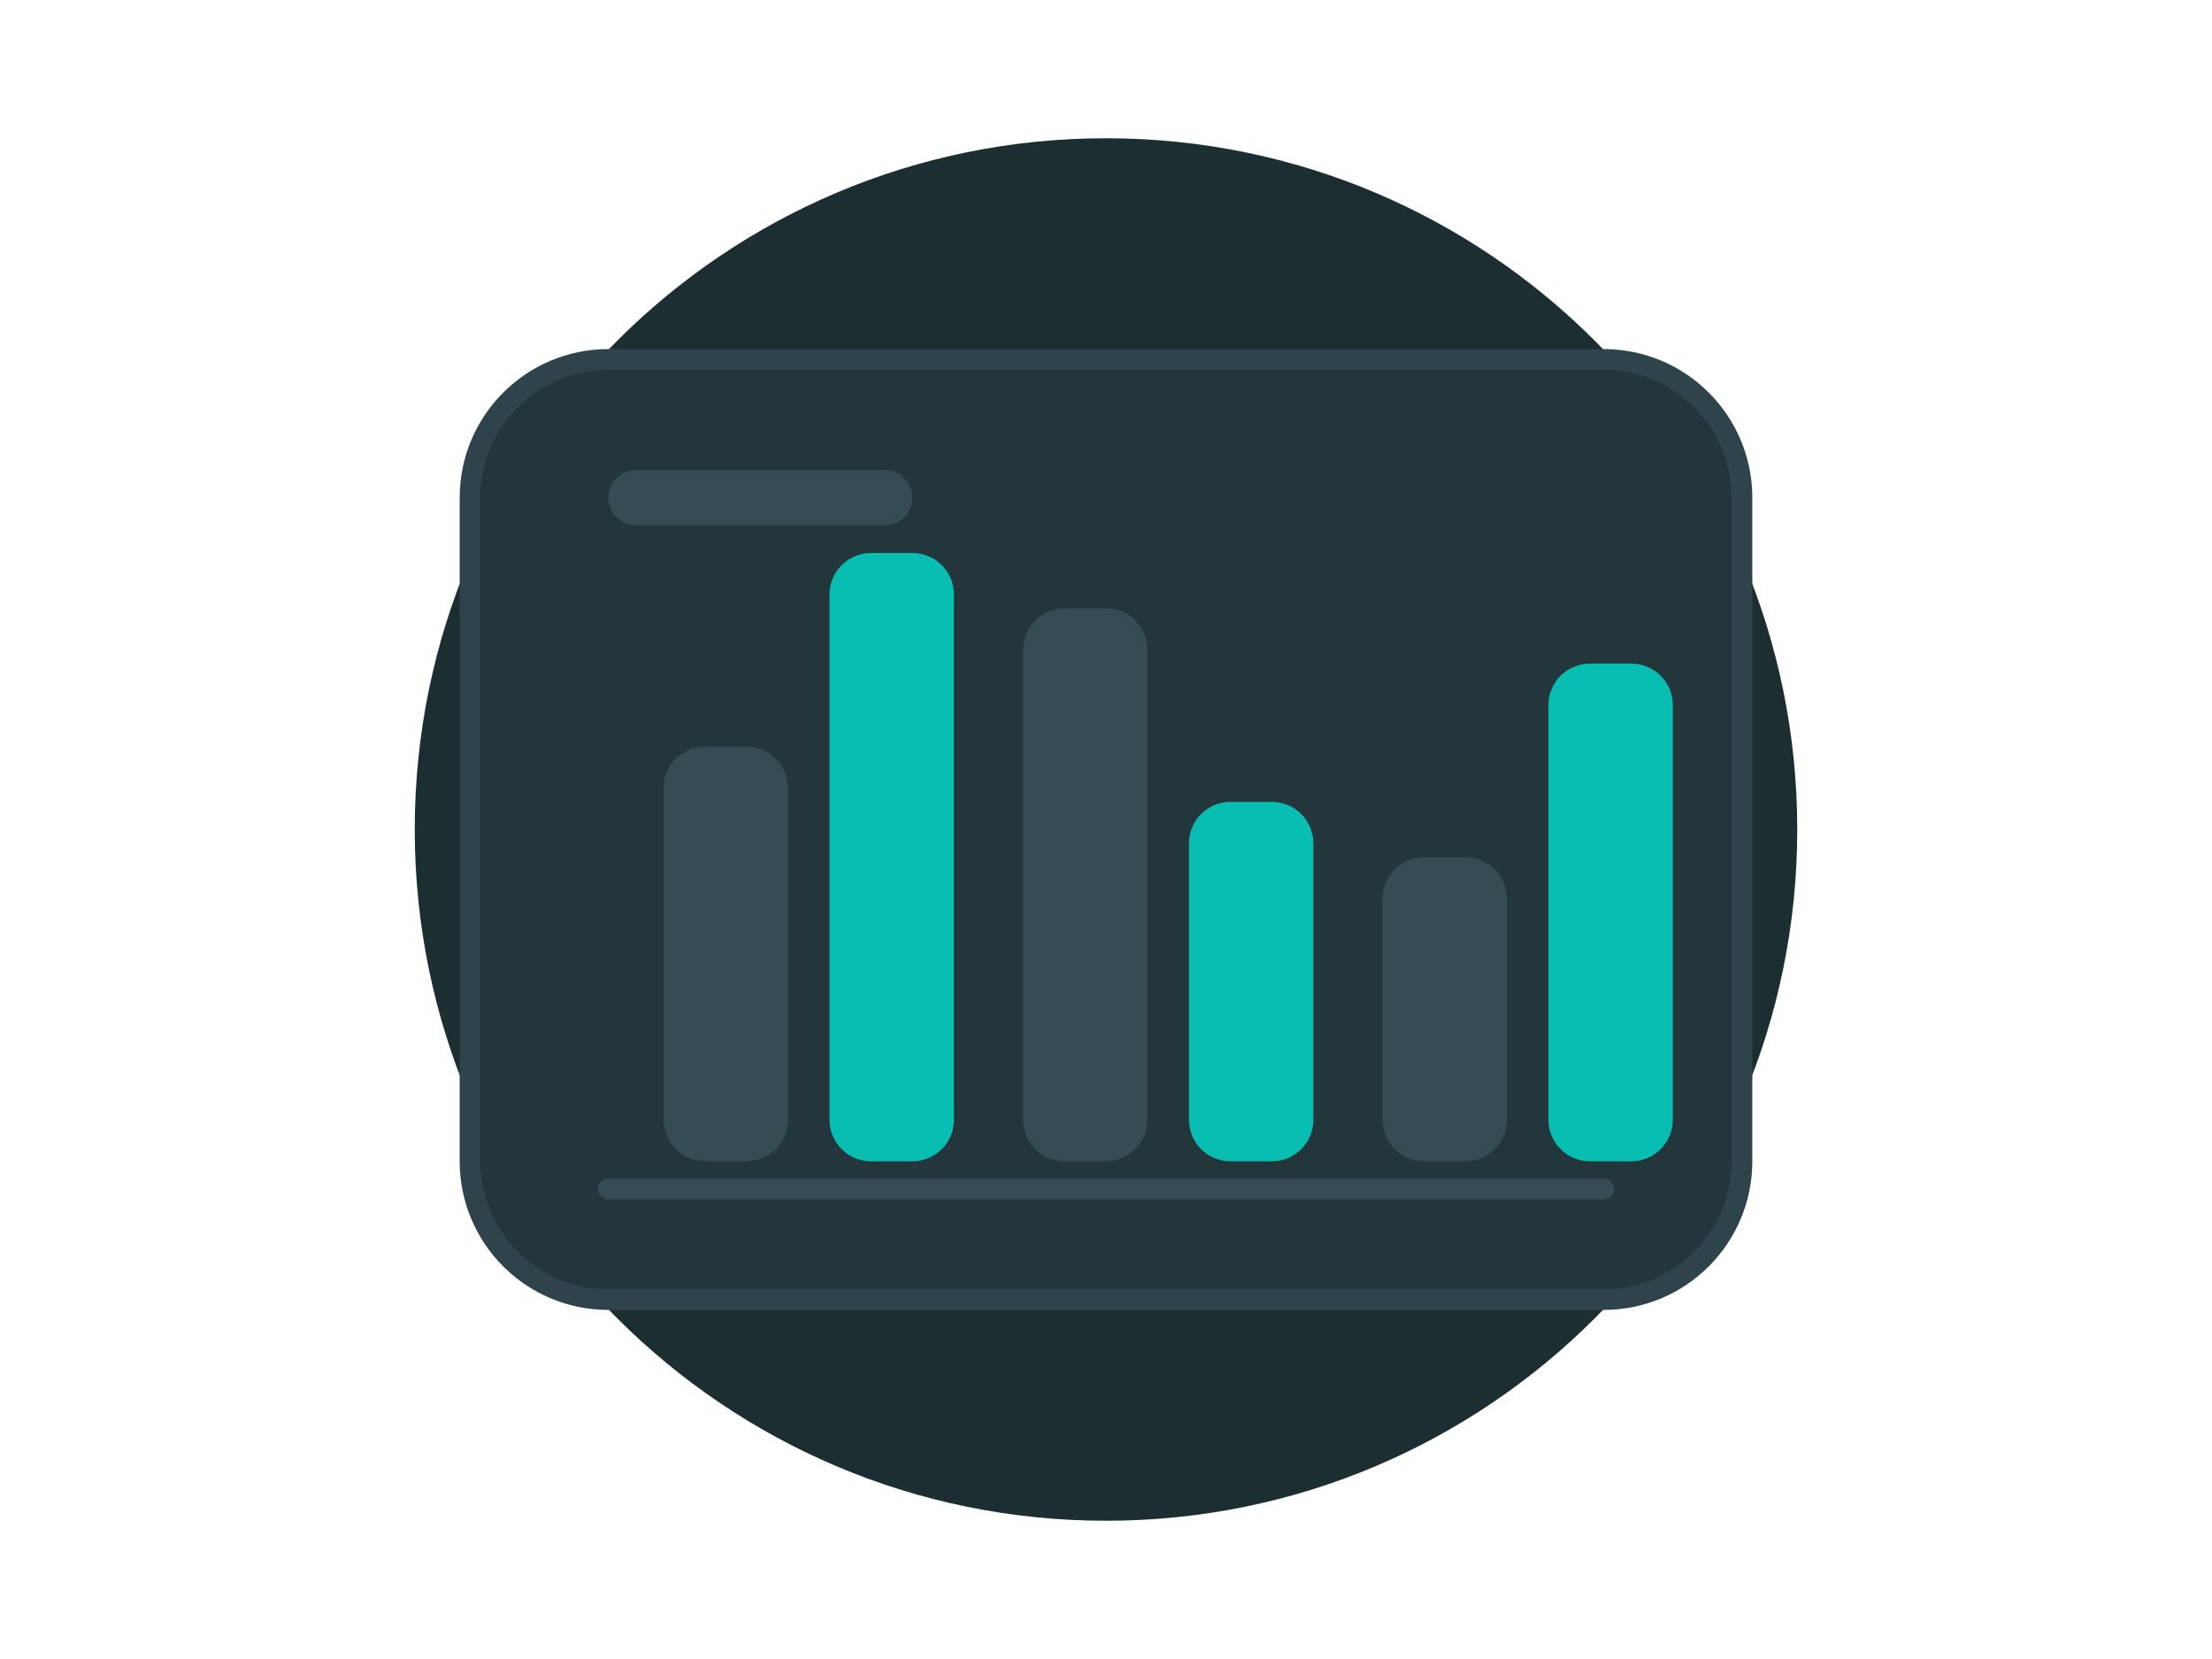
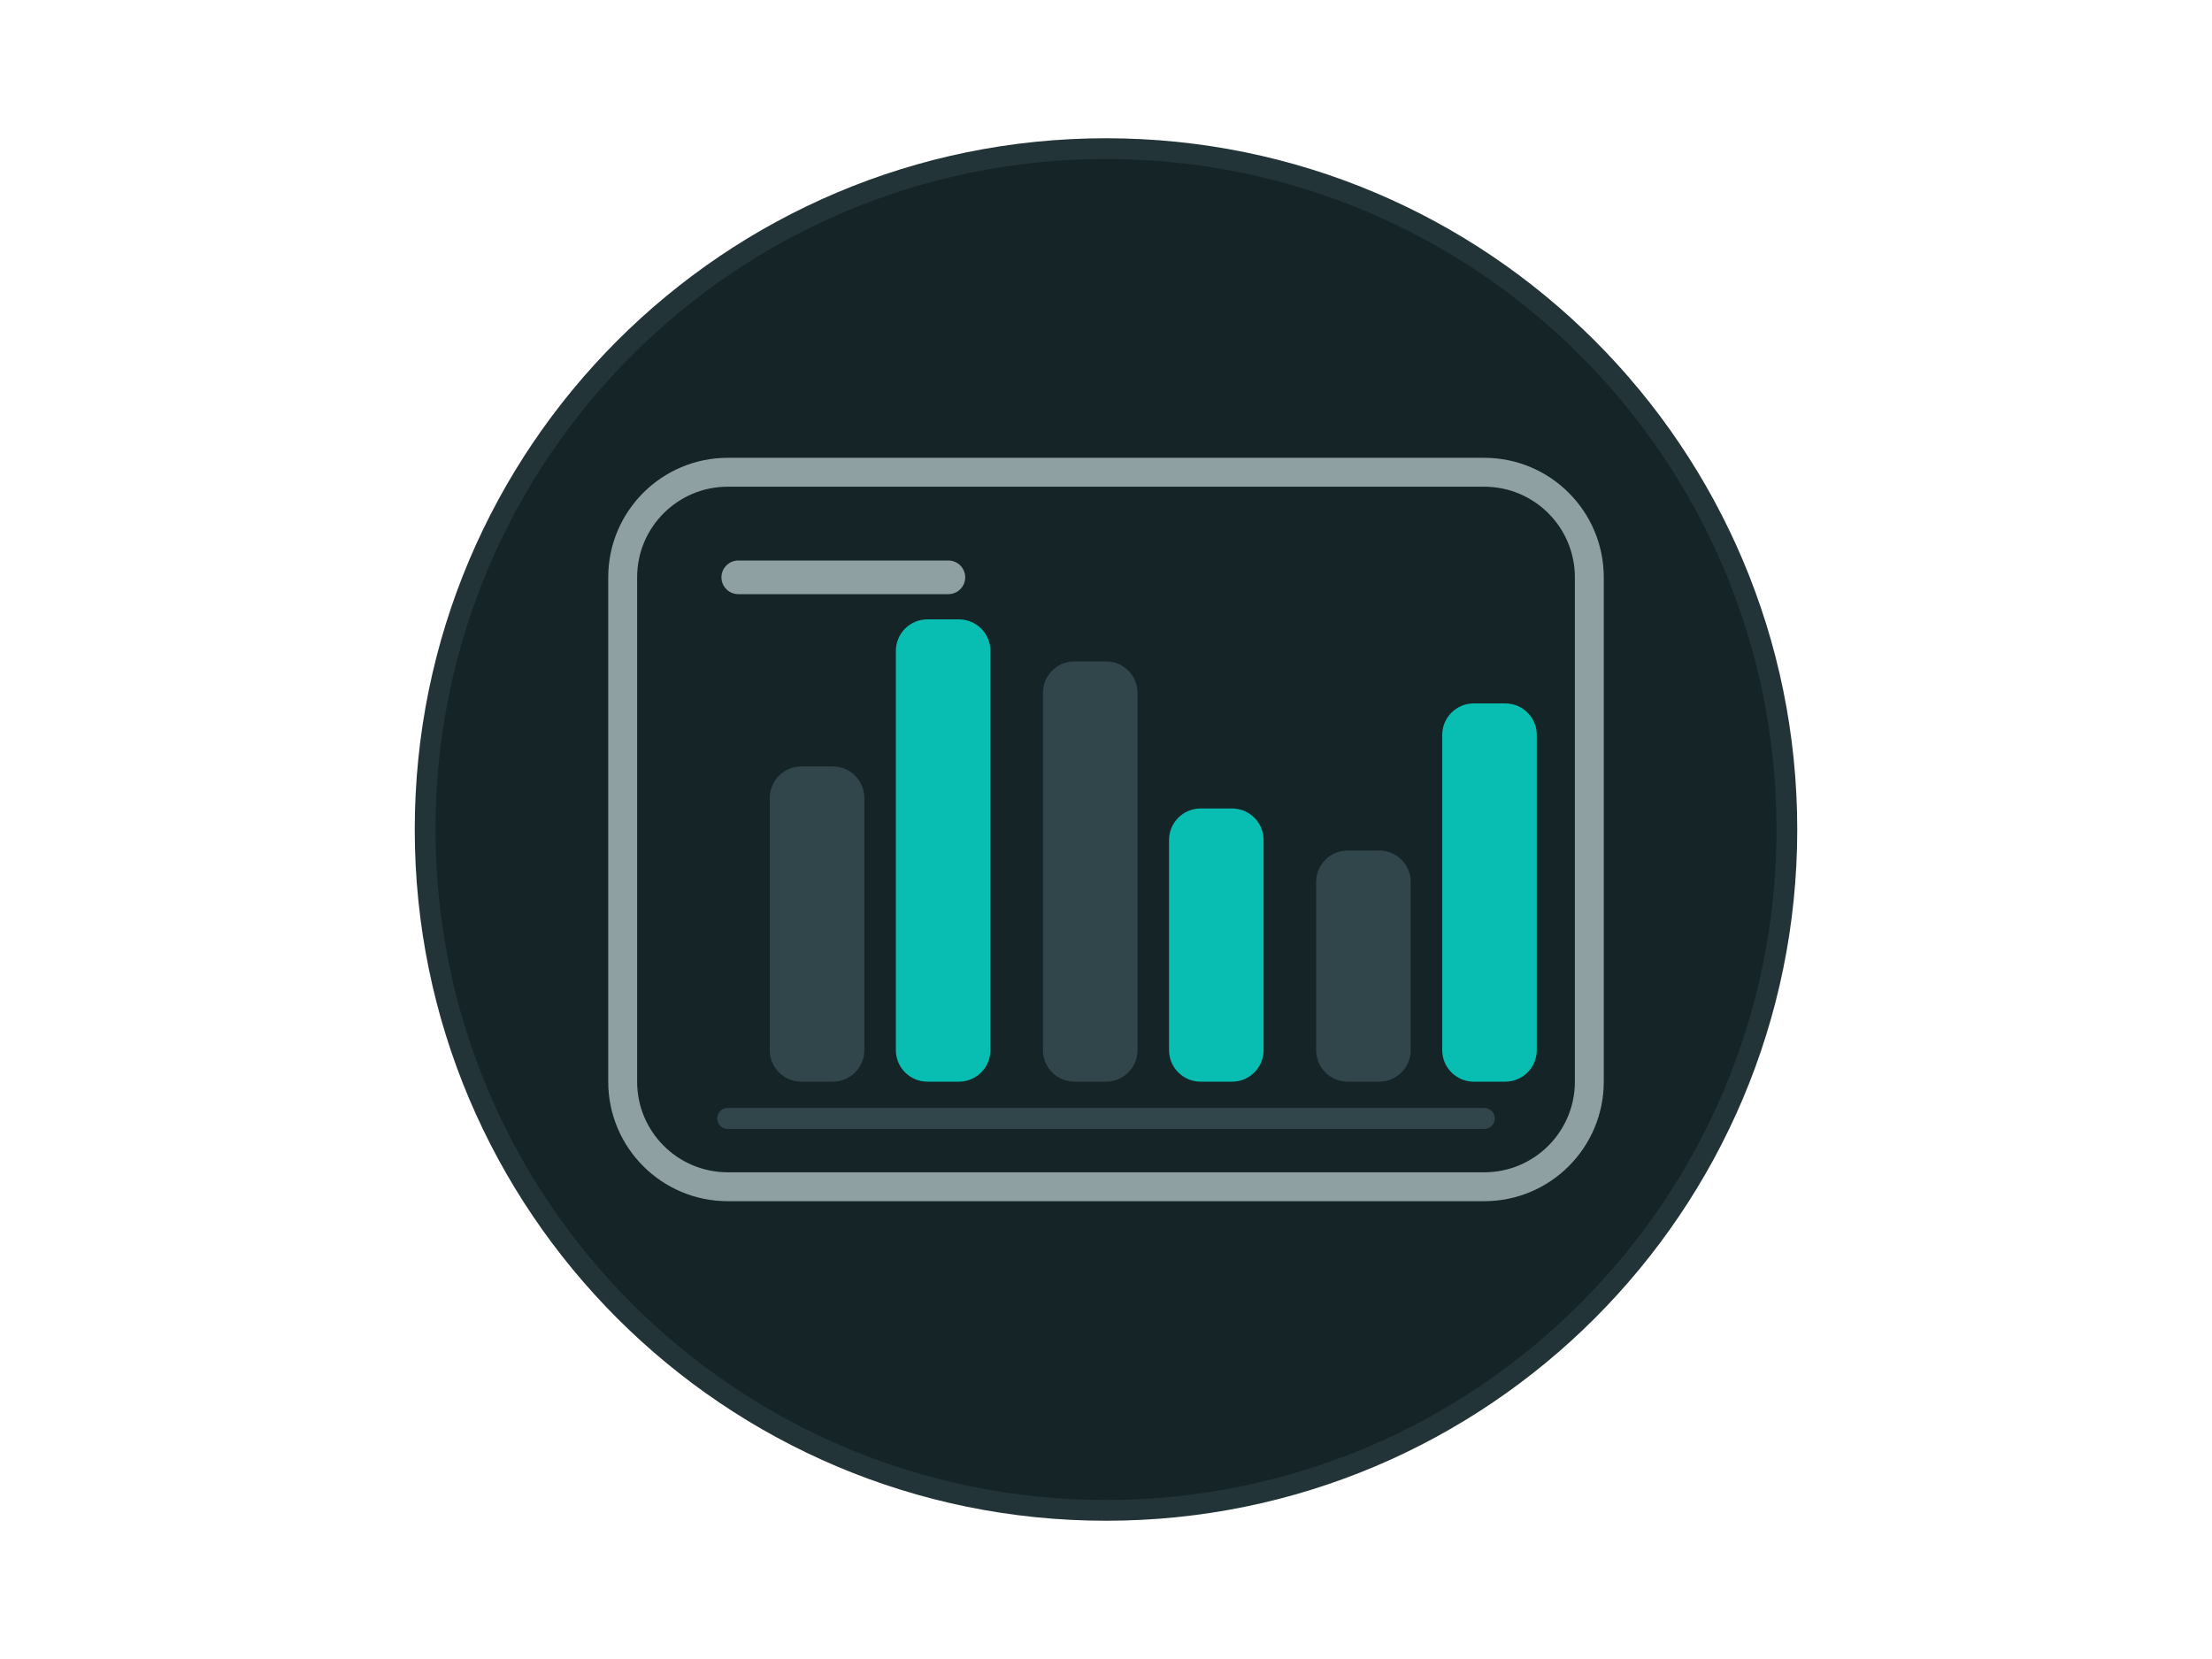
<svg xmlns="http://www.w3.org/2000/svg" viewBox="0 0 160 120" width="160" height="120">
-   <circle cx="80" cy="60" r="50" fill="#1C2E32" />
-   <rect x="34" y="26" width="92" height="68" rx="10" fill="#22363B" stroke="#2E444A" stroke-width="1.5" />
-   <rect x="44" y="34" width="22" height="4" rx="2" fill="#354C52" />
-   <rect x="48" y="54" width="9" height="30" rx="3" fill="#354C52" />
-   <rect x="60" y="40" width="9" height="44" rx="3" fill="#08BDB1" />
-   <rect x="74" y="44" width="9" height="40" rx="3" fill="#354C52" />
-   <rect x="86" y="58" width="9" height="26" rx="3" fill="#08BDB1" />
-   <rect x="100" y="62" width="9" height="22" rx="3" fill="#354C52" />
-   <rect x="112" y="48" width="9" height="36" rx="3" fill="#08BDB1" />
-   <path d="M44 86H116" stroke="#354C52" stroke-width="1.5" stroke-linecap="round" />
+   <circle cx="80" cy="60" r="49.25" fill="#152427" stroke="#233438" stroke-width="1.5" />
+   <g transform="matrix(0.76 0 0 0.76 19.2 14.4)">
+     <rect x="34" y="26" width="92" height="68" rx="10" fill="#152427" stroke="#8FA0A3" stroke-width="2.75" stroke-linejoin="round" />
+     <path d="M45 36h20" fill="none" stroke="#8FA0A3" stroke-width="3.2" stroke-linecap="round" stroke-linejoin="round" />
+     <rect x="48" y="54" width="9" height="30" rx="3" fill="#31464B" />
+     <rect x="60" y="40" width="9" height="44" rx="3" fill="#08BDB1" />
+     <rect x="74" y="44" width="9" height="40" rx="3" fill="#31464B" />
+     <rect x="86" y="58" width="9" height="26" rx="3" fill="#08BDB1" />
+     <rect x="100" y="62" width="9" height="22" rx="3" fill="#31464B" />
+     <rect x="112" y="48" width="9" height="36" rx="3" fill="#08BDB1" />
+     <path d="M44 87.5H116" fill="none" stroke="#31464B" stroke-width="2" stroke-linecap="round" stroke-linejoin="round" />
+   </g>
</svg>
